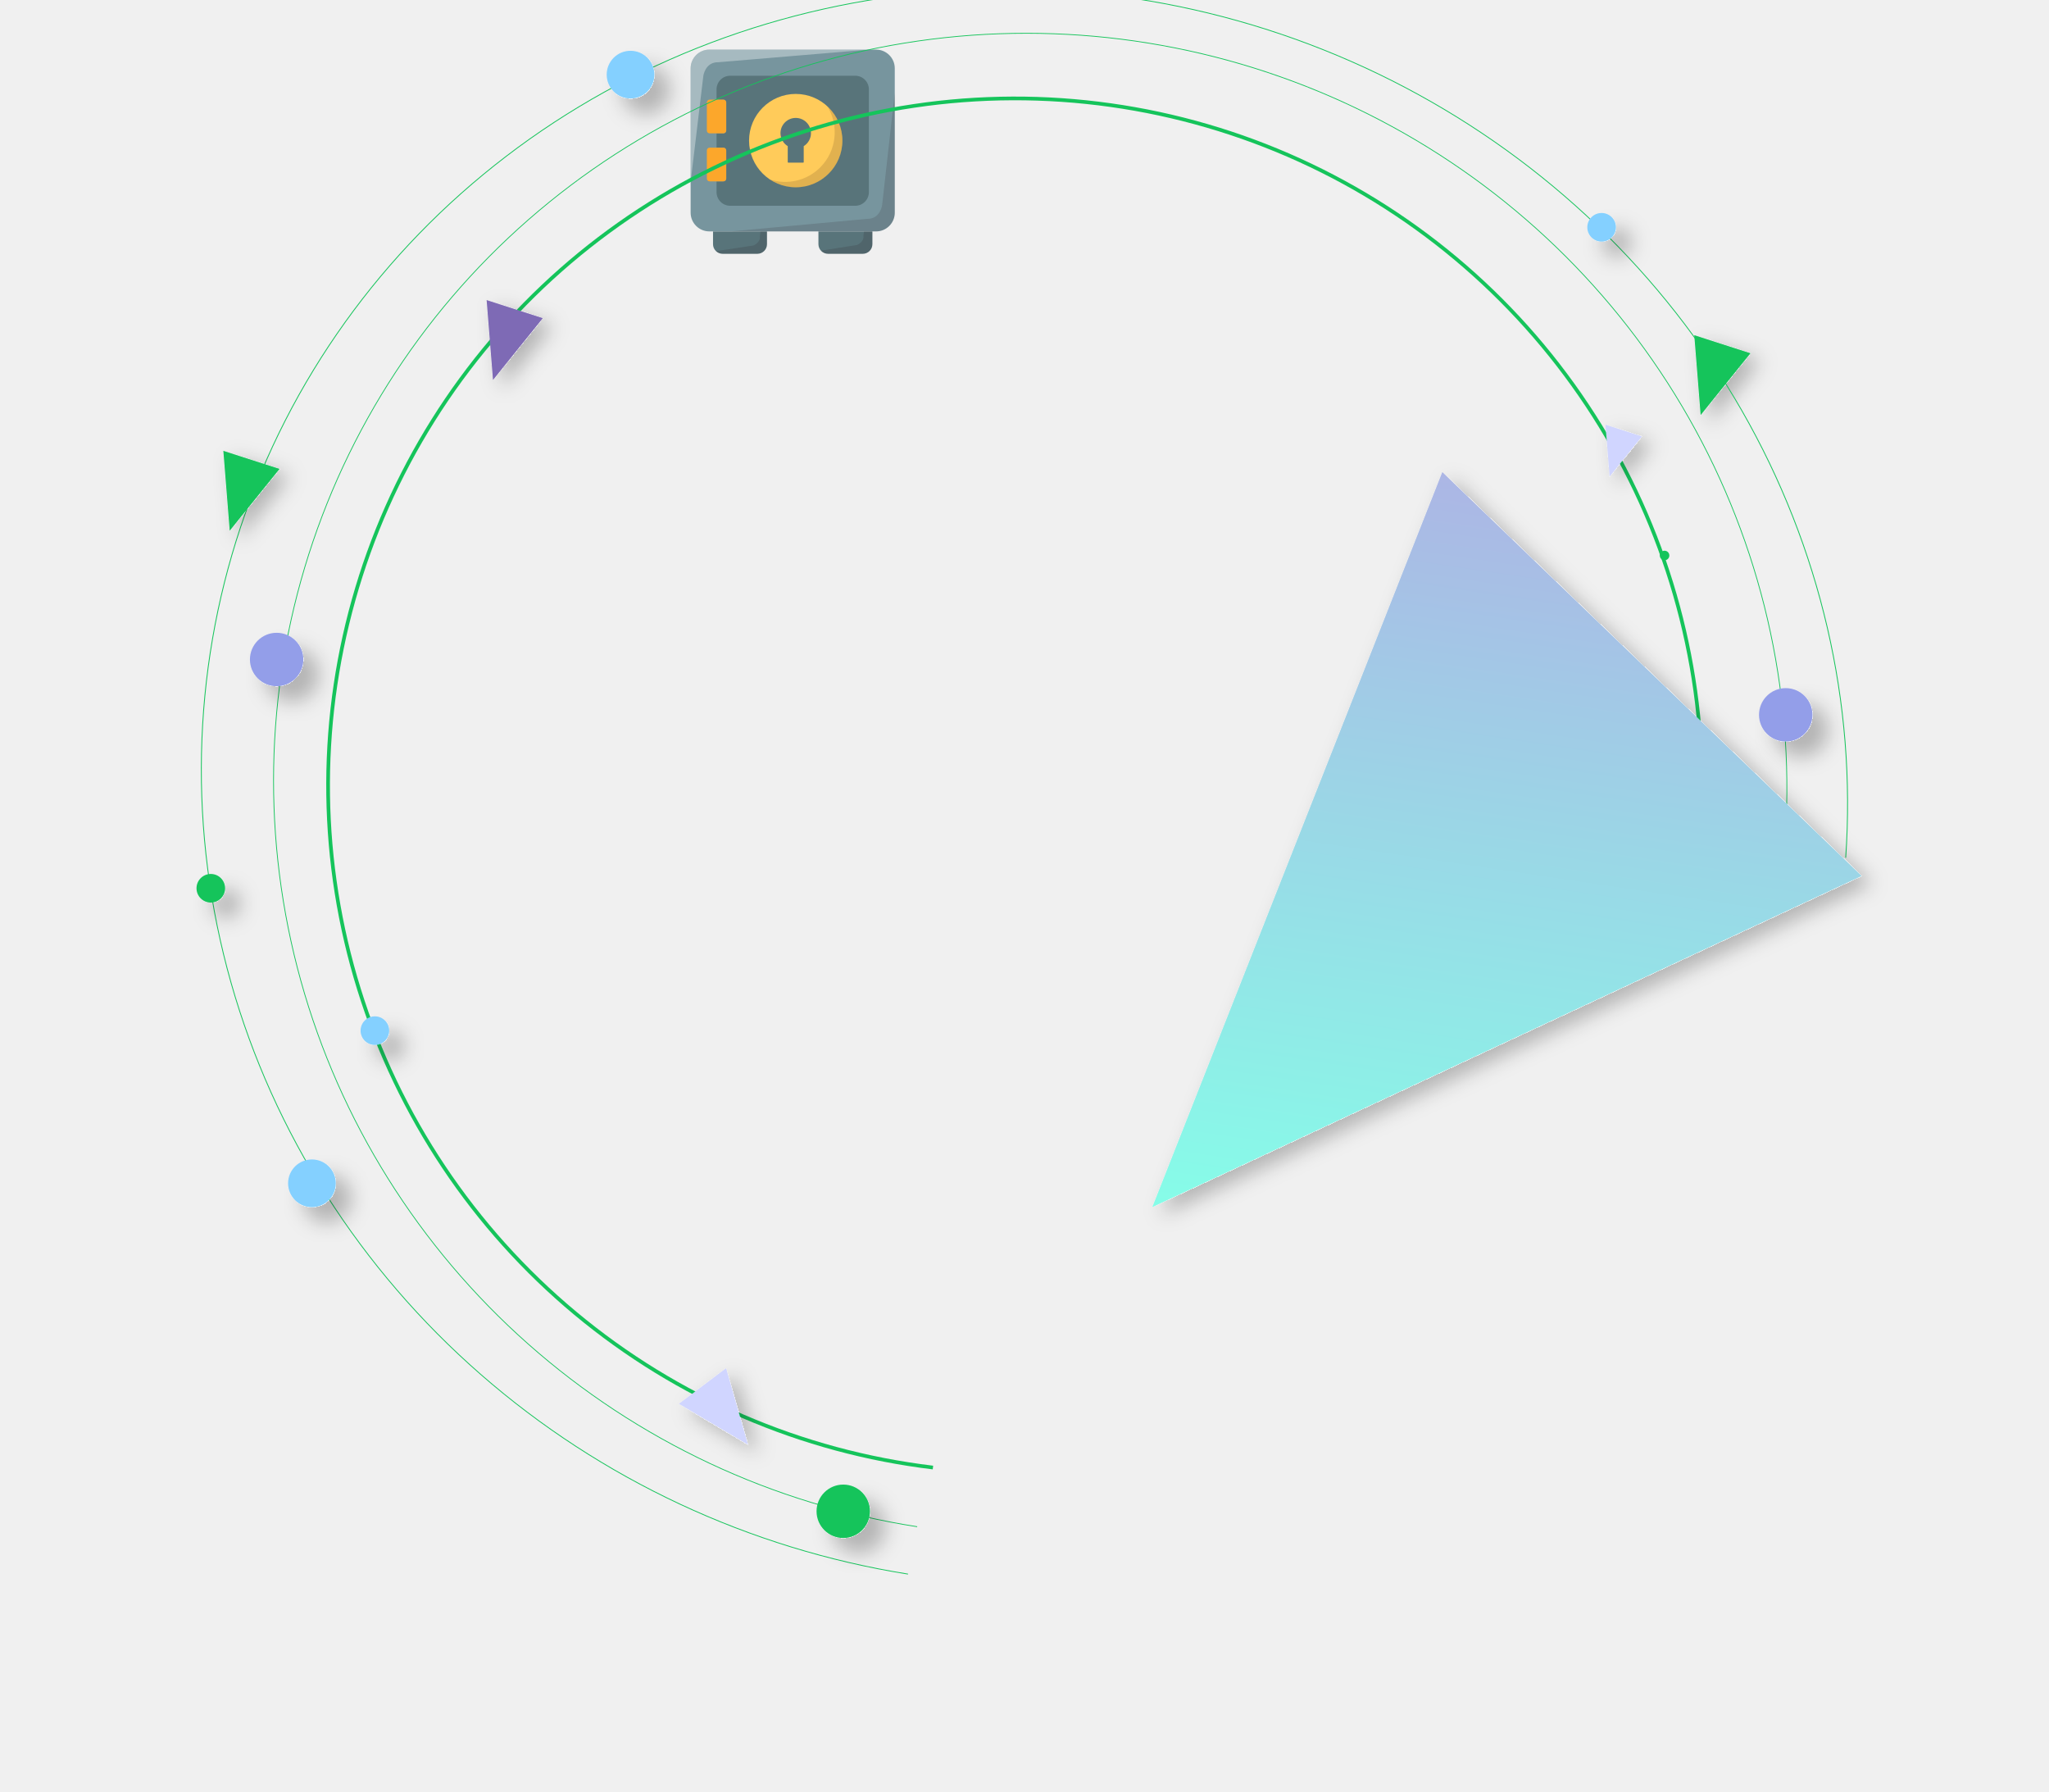
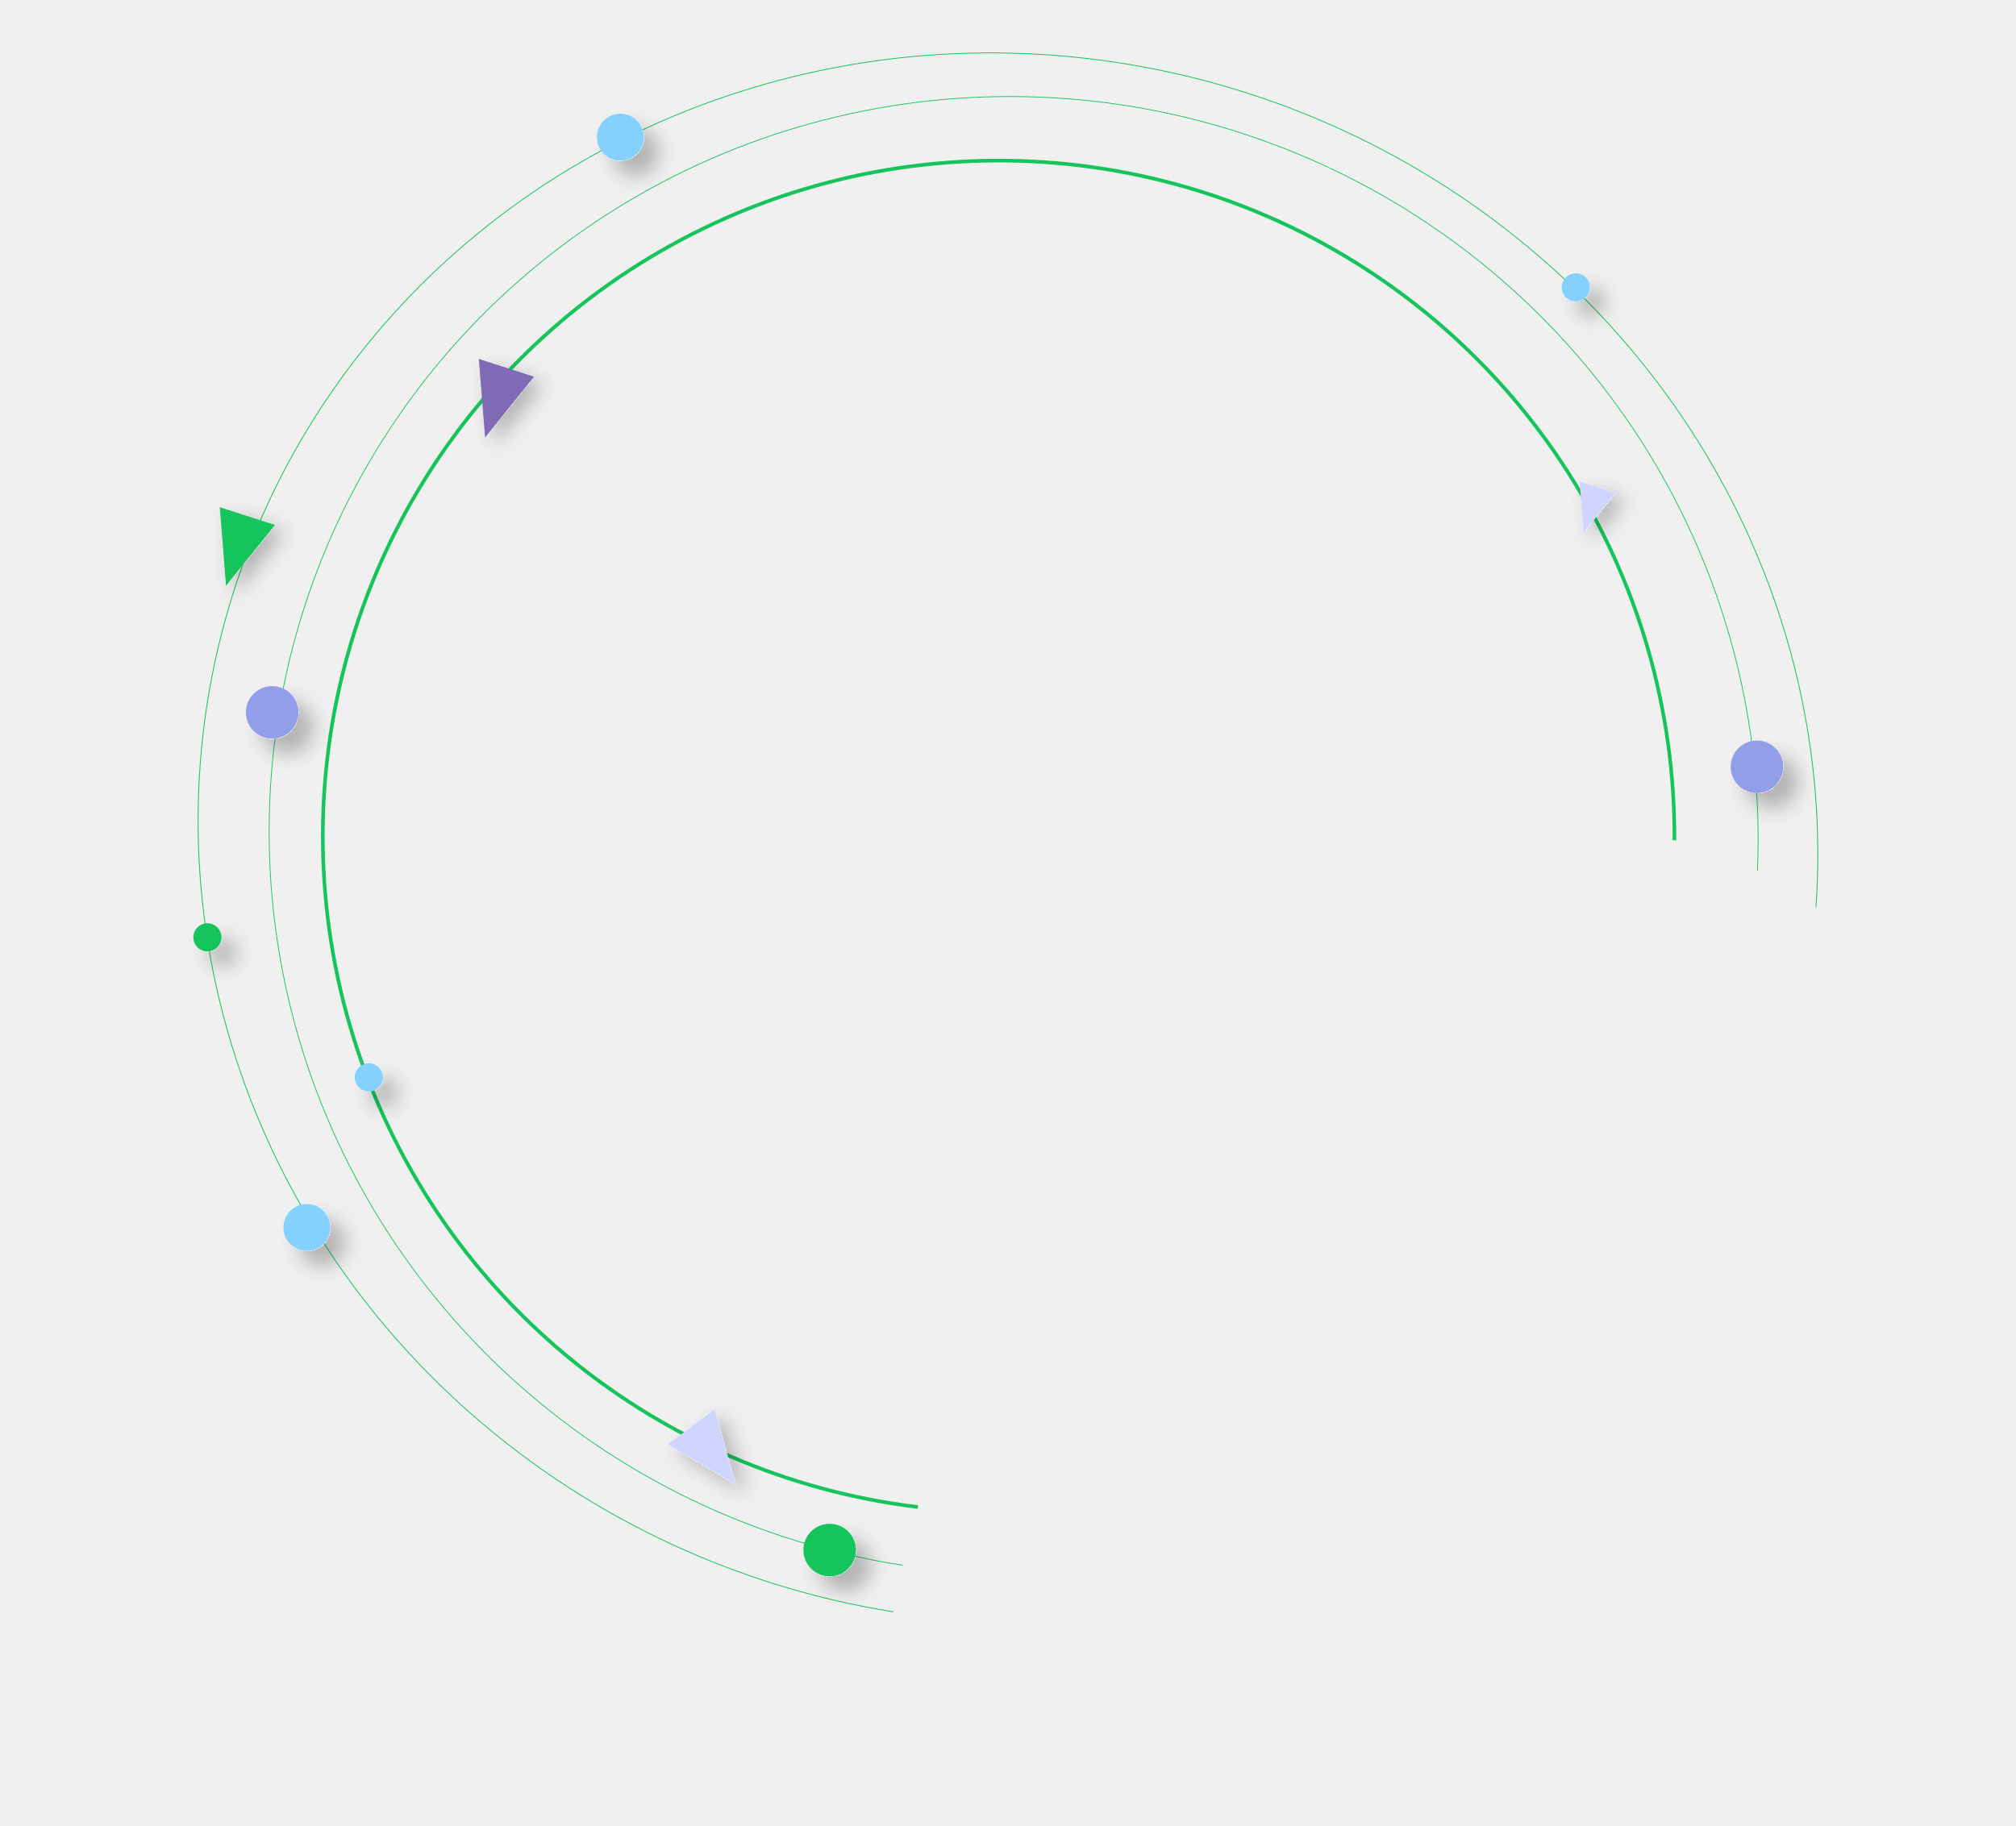
- <svg xmlns="http://www.w3.org/2000/svg" width="1074" height="939" viewBox="0 0 1074 939" fill="none">
-   <path d="M402.013 121.264V127.968C402.013 130.743 399.754 133 396.981 133H378.767C375.992 133 373.735 130.743 373.735 127.968V121.264H402.013Z" fill="#58747A" />
-   <path d="M457.265 121.264V127.968C457.265 130.743 455.008 133 452.233 133H434.019C431.246 133 428.987 130.743 428.987 127.968V121.264H457.265Z" fill="#58747A" />
-   <path opacity="0.13" d="M402.013 121.264V127.968C402.013 130.743 399.754 133 396.981 133H378.767C377.422 133 376.201 132.47 375.298 131.61L394.995 128.635C394.995 128.635 398.591 127.03 398.276 124.202L398.581 121.264H402.013Z" fill="#160204" />
-   <path opacity="0.13" d="M457.263 121.264V127.968C457.263 130.743 455.006 133 452.231 133H434.017C432.55 133 431.226 132.367 430.304 131.361L449.283 128.37C449.283 128.37 452.88 126.765 452.565 123.937L452.843 121.264H457.263Z" fill="#160204" />
-   <path d="M459.201 26H371.8C366.396 26 362 30.396 362 35.8V111.465C362 116.869 366.396 121.265 371.8 121.265H459.201C464.604 121.265 469 116.869 469 111.465V35.8C469 30.396 464.604 26 459.201 26Z" fill="#77959E" />
-   <path d="M455.434 46.846V100.685C455.434 104.626 452.227 107.836 448.283 107.836H382.733C378.792 107.836 375.582 104.626 375.582 100.685V95.044H379.205C380.01 95.044 380.662 94.39 380.662 93.588V78.841C380.662 78.035 380.01 77.384 379.205 77.384H375.582V69.883H379.205C380.01 69.883 380.662 69.229 380.662 68.427V53.68C380.662 52.874 380.01 52.223 379.205 52.223H375.582V46.846C375.582 42.903 378.792 39.696 382.733 39.696H448.283C452.227 39.696 455.434 42.903 455.434 46.846Z" fill="#58747A" />
-   <path d="M417.088 49.221C403.598 49.221 392.623 60.196 392.623 73.686C392.623 87.177 403.598 98.153 417.088 98.153C430.579 98.153 441.554 87.177 441.554 73.686C441.554 60.196 430.579 49.221 417.088 49.221ZM421.276 76.588V84.966C421.23 85.231 421.011 85.231 421.011 85.231H413.167C413.02 85.231 412.902 85.112 412.902 84.966V76.588C410.553 75.139 409.1 72.547 409.1 69.786C409.1 65.381 412.684 61.797 417.089 61.797C421.494 61.797 425.077 65.381 425.077 69.786C425.077 72.547 423.624 75.139 421.276 76.588Z" fill="#FFCB5A" />
-   <path d="M379.205 52.222H371.959C371.155 52.222 370.502 52.874 370.502 53.679V68.425C370.502 69.23 371.155 69.882 371.959 69.882H379.205C380.009 69.882 380.662 69.23 380.662 68.425V53.679C380.662 52.874 380.01 52.222 379.205 52.222Z" fill="#FCA72B" />
-   <path d="M379.206 77.383H371.96C371.155 77.383 370.503 78.035 370.503 78.84V93.586C370.503 94.391 371.155 95.043 371.96 95.043H379.205C380.01 95.043 380.662 94.391 380.662 93.586V78.84C380.662 78.035 380.01 77.383 379.206 77.383Z" fill="#FCA72B" />
-   <path opacity="0.35" d="M455.448 26L376.554 32.608C369.522 32.452 368.642 39.894 368.642 39.894L362 95.396V35.8C362 30.396 366.397 26 371.8 26H455.448Z" fill="white" />
-   <path opacity="0.13" d="M469.002 48.565V111.465C469.002 116.868 464.605 121.264 459.202 121.264H383.362L454.485 114.699C461.514 114.852 462.393 107.413 462.393 107.413L469.002 48.565Z" fill="#160204" />
-   <path opacity="0.13" d="M441.555 73.687C441.555 87.178 430.582 98.153 417.09 98.153C412.122 98.153 407.497 96.665 403.633 94.109C412.601 96.959 422.824 94.835 429.925 87.734C438.596 79.063 439.849 65.738 433.683 55.724C438.522 60.198 441.555 66.594 441.555 73.687Z" fill="#160204" />
-   <g filter="url(#filter0_d_60_57)">
-     <path d="M888.064 175.643L917.547 185.122L891.404 217.537L888.064 175.643Z" fill="#15C45B" />
+ <svg xmlns="http://www.w3.org/2000/svg" width="1074" height="973" viewBox="0 0 1074 973" fill="none">
+   <path d="M488.897 804.029C419.744 795.713 354.473 767.569 300.955 722.991C247.438 678.413 207.959 619.305 187.279 552.794C166.599 486.284 165.601 415.21 184.406 348.146C203.211 281.081 241.016 220.888 293.261 174.825C345.507 128.763 409.962 98.798 478.855 88.545C547.748 78.291 618.135 88.186 681.531 117.036C744.926 145.887 798.622 192.461 836.143 251.142C873.664 309.824 893.408 378.107 892.994 447.757L891.06 447.746C891.472 378.468 871.834 310.551 834.514 252.184C797.194 193.817 743.786 147.492 680.73 118.796C617.674 90.1 547.663 80.258 479.14 90.457C410.616 100.656 346.506 130.46 294.54 176.276C242.574 222.091 204.972 281.962 186.268 348.668C167.563 415.373 168.556 486.066 189.125 552.22C209.694 618.375 248.962 677.166 302.193 721.505C355.424 765.844 420.345 793.838 489.128 802.109L488.897 804.029Z" fill="#15C45B" />
+   <path d="M480.71 834.277C404.894 822.523 334.021 789.235 276.662 738.439C219.302 687.643 177.912 621.515 157.498 548.051C137.084 474.587 138.52 396.934 161.632 324.482C184.744 252.031 228.542 187.884 287.73 139.8C346.918 91.715 418.961 61.752 495.146 53.535C571.331 45.317 648.396 59.196 717.02 93.494C785.645 127.791 842.89 181.039 881.833 246.796C920.776 312.554 939.75 388.005 936.458 464.026L936.046 464.007C939.333 388.065 920.38 312.692 881.477 247.003C842.574 181.314 785.389 128.122 716.836 93.86C648.283 59.598 571.298 45.733 495.193 53.942C419.087 62.152 347.119 92.083 287.993 140.118C228.866 188.152 185.114 252.232 162.026 324.608C138.938 396.984 137.504 474.556 157.897 547.943C178.289 621.331 219.636 687.391 276.936 738.134C334.236 788.877 405.035 822.13 480.772 833.872L480.71 834.277Z" fill="#15C45B" />
+   <path d="M475.903 859.116C392.74 845.872 314.851 809.474 251.787 754.387C188.723 699.299 143.224 627.915 120.868 548.987C98.512 470.058 100.271 387.015 125.929 310.039C151.587 233.063 200.029 165.499 265.316 115.631C330.603 65.763 409.898 35.757 493.479 29.293C577.06 22.829 661.294 40.188 735.855 79.24C810.416 118.293 872.063 177.343 913.238 249.15C954.413 320.957 973.326 402.401 967.66 483.497L967.211 483.458C972.872 402.447 953.978 321.088 912.846 249.355C871.714 177.623 810.131 118.634 735.648 79.622C661.165 40.61 577.018 23.27 493.524 29.727C410.03 36.185 330.818 66.159 265.599 115.975C200.38 165.792 151.988 233.285 126.357 310.181C100.726 387.077 98.969 470.033 121.301 548.88C143.634 627.726 189.086 699.036 252.084 754.066C315.083 809.096 392.89 845.456 475.967 858.687L475.903 859.116Z" fill="#15C45B" />
+   <g filter="url(#filter0_d_65_3)">
+     <path d="M255.065 191.254L284.547 200.734L258.404 233.148L255.065 191.254Z" fill="#7E6AB5" />
  </g>
-   <circle cx="872.5" cy="291.111" r="2.5" fill="#15C45B" />
-   <path d="M488.897 770.029C419.744 761.713 354.473 733.569 300.955 688.991C247.438 644.413 207.959 585.305 187.279 518.794C166.599 452.284 165.601 381.21 184.406 314.146C203.211 247.081 241.016 186.888 293.261 140.826C345.507 94.763 409.962 64.798 478.855 54.545C547.748 44.291 618.135 54.186 681.531 83.036C744.926 111.887 798.622 158.461 836.143 217.142C873.664 275.824 893.408 344.107 892.994 413.757L891.06 413.746C891.472 344.468 871.834 276.551 834.514 218.184C797.194 159.817 743.786 113.492 680.73 84.796C617.674 56.1 547.663 46.258 479.14 56.457C410.616 66.656 346.506 96.46 294.54 142.276C242.574 188.091 204.972 247.962 186.268 314.668C167.563 381.373 168.556 452.066 189.125 518.22C209.694 584.375 248.962 643.166 302.193 687.505C355.424 731.844 420.345 759.838 489.128 768.109L488.897 770.029Z" fill="#15C45B" />
-   <path d="M480.71 800.277C404.894 788.523 334.021 755.235 276.662 704.439C219.302 653.643 177.912 587.515 157.498 514.051C137.084 440.587 138.52 362.934 161.632 290.482C184.744 218.031 228.542 153.884 287.73 105.8C346.918 57.715 418.961 27.753 495.146 19.535C571.331 11.317 648.396 25.196 717.02 59.494C785.645 93.791 842.89 147.039 881.833 212.796C920.776 278.554 939.75 354.005 936.458 430.026L936.046 430.007C939.333 354.065 920.38 278.692 881.477 213.003C842.574 147.314 785.389 94.122 716.836 59.86C648.283 25.598 571.298 11.733 495.193 19.942C419.087 28.152 347.119 58.083 287.993 106.118C228.866 154.152 185.114 218.232 162.026 290.608C138.938 362.984 137.504 440.556 157.897 513.943C178.289 587.331 219.636 653.391 276.936 704.134C334.236 754.877 405.035 788.13 480.772 799.872L480.71 800.277Z" fill="#15C45B" />
-   <path d="M475.903 825.116C392.74 811.872 314.851 775.474 251.787 720.387C188.723 665.299 143.224 593.915 120.868 514.987C98.512 436.058 100.271 353.015 125.929 276.039C151.587 199.063 200.029 131.499 265.316 81.631C330.603 31.763 409.898 1.757 493.479 -4.707C577.06 -11.171 661.294 6.187 735.855 45.24C810.416 84.293 872.063 143.343 913.238 215.15C954.413 286.957 973.326 368.401 967.66 449.497L967.211 449.458C972.872 368.447 953.978 287.088 912.846 215.355C871.714 143.623 810.131 84.634 735.648 45.622C661.165 6.61 577.018 -10.73 493.524 -4.273C410.03 2.185 330.818 32.159 265.599 81.975C200.38 131.792 151.988 199.285 126.357 276.181C100.726 353.077 98.969 436.033 121.301 514.88C143.634 593.726 189.086 665.036 252.084 720.066C315.083 775.096 392.89 811.456 475.967 824.687L475.903 825.116Z" fill="#15C45B" />
-   <g filter="url(#filter1_d_60_57)">
-     <path d="M756.001 247.39L975.799 459.03L604 632.563L756.001 247.39Z" fill="url(#paint0_linear_60_57)" />
+   <g filter="url(#filter1_d_65_3)">
+     <path d="M117.065 270.254L146.548 279.734L120.405 312.148L117.065 270.254Z" fill="#15C45B" />
  </g>
-   <g filter="url(#filter2_d_60_57)">
-     <path d="M255.065 157.254L284.547 166.734L258.404 199.148L255.065 157.254Z" fill="#7E6AB5" />
+   <g filter="url(#filter2_d_65_3)">
+     <path d="M841.527 256.564L860.631 262.706L843.691 283.71L841.527 256.564Z" fill="#D0D5FF" />
  </g>
-   <g filter="url(#filter3_d_60_57)">
-     <path d="M117.065 236.254L146.548 245.734L120.405 278.148L117.065 236.254Z" fill="#15C45B" />
+   <g filter="url(#filter3_d_65_3)">
+     <path d="M355.861 769.667L380.584 751.016L392.04 791.053L355.861 769.667Z" fill="#D0D5FF" />
  </g>
-   <g filter="url(#filter4_d_60_57)">
-     <path d="M841.527 222.564L860.631 228.706L843.691 249.71L841.527 222.564Z" fill="#D0D5FF" />
+   <g filter="url(#filter4_d_65_3)">
+     <circle cx="145" cy="379.611" r="14" fill="#939EE9" />
  </g>
-   <g filter="url(#filter5_d_60_57)">
-     <path d="M355.861 735.667L380.584 717.016L392.04 757.053L355.861 735.667Z" fill="#D0D5FF" />
+   <g filter="url(#filter5_d_65_3)">
+     <circle cx="442" cy="826" r="14" fill="#15C45B" />
  </g>
-   <g filter="url(#filter6_d_60_57)">
-     <circle cx="145" cy="345.611" r="14" fill="#939EE9" />
+   <g filter="url(#filter6_d_65_3)">
+     <circle cx="936" cy="408.611" r="14" fill="#939EE9" />
  </g>
-   <g filter="url(#filter7_d_60_57)">
-     <circle cx="442" cy="792" r="14" fill="#15C45B" />
+   <g filter="url(#filter7_d_65_3)">
+     <circle cx="839.5" cy="153.111" r="7.5" fill="#84D0FF" />
  </g>
-   <g filter="url(#filter8_d_60_57)">
-     <circle cx="936" cy="374.611" r="14" fill="#939EE9" />
+   <g filter="url(#filter8_d_65_3)">
+     <circle cx="196.5" cy="574.111" r="7.5" fill="#84D0FF" />
  </g>
-   <g filter="url(#filter9_d_60_57)">
-     <circle cx="839.5" cy="119.111" r="7.5" fill="#84D0FF" />
+   <g filter="url(#filter9_d_65_3)">
+     <circle cx="110.5" cy="499.5" r="7.5" fill="#15C45B" />
  </g>
-   <g filter="url(#filter10_d_60_57)">
-     <circle cx="196.5" cy="540.111" r="7.5" fill="#84D0FF" />
+   <g filter="url(#filter10_d_65_3)">
+     <circle cx="163.5" cy="654.111" r="12.5" fill="#84D0FF" />
  </g>
-   <g filter="url(#filter11_d_60_57)">
-     <circle cx="110.5" cy="465.5" r="7.5" fill="#15C45B" />
-   </g>
-   <g filter="url(#filter12_d_60_57)">
-     <circle cx="163.5" cy="620.111" r="12.5" fill="#84D0FF" />
-   </g>
-   <g filter="url(#filter13_d_60_57)">
-     <circle cx="330.5" cy="39.111" r="12.5" fill="#84D0FF" />
+   <g filter="url(#filter11_d_65_3)">
+     <circle cx="330.5" cy="73.111" r="12.5" fill="#84D0FF" />
  </g>
  <defs>
-     <filter id="filter0_d_60_57" x="883.064" y="169.643" width="49.482" height="61.894" filterUnits="userSpaceOnUse" color-interpolation-filters="sRGB">
+     <filter id="filter0_d_65_3" x="250.065" y="185.254" width="49.482" height="61.894" filterUnits="userSpaceOnUse" color-interpolation-filters="sRGB">
      <feFlood flood-opacity="0" result="BackgroundImageFix" />
      <feColorMatrix in="SourceAlpha" type="matrix" values="0 0 0 0 0 0 0 0 0 0 0 0 0 0 0 0 0 0 127 0" result="hardAlpha" />
      <feOffset dx="5" dy="4" />
      <feGaussianBlur stdDeviation="5" />
      <feComposite in2="hardAlpha" operator="out" />
      <feColorMatrix type="matrix" values="0 0 0 0 0 0 0 0 0 0 0 0 0 0 0 0 0 0 0.25 0" />
-       <feBlend mode="normal" in2="BackgroundImageFix" result="effect1_dropShadow_60_57" />
-       <feBlend mode="normal" in="SourceGraphic" in2="effect1_dropShadow_60_57" result="shape" />
+       <feBlend mode="normal" in2="BackgroundImageFix" result="effect1_dropShadow_65_3" />
+       <feBlend mode="normal" in="SourceGraphic" in2="effect1_dropShadow_65_3" result="shape" />
    </filter>
-     <filter id="filter1_d_60_57" x="599" y="241.39" width="391.799" height="405.172" filterUnits="userSpaceOnUse" color-interpolation-filters="sRGB">
+     <filter id="filter1_d_65_3" x="112.065" y="264.254" width="49.482" height="61.894" filterUnits="userSpaceOnUse" color-interpolation-filters="sRGB">
      <feFlood flood-opacity="0" result="BackgroundImageFix" />
      <feColorMatrix in="SourceAlpha" type="matrix" values="0 0 0 0 0 0 0 0 0 0 0 0 0 0 0 0 0 0 127 0" result="hardAlpha" />
      <feOffset dx="5" dy="4" />
      <feGaussianBlur stdDeviation="5" />
      <feComposite in2="hardAlpha" operator="out" />
      <feColorMatrix type="matrix" values="0 0 0 0 0 0 0 0 0 0 0 0 0 0 0 0 0 0 0.25 0" />
-       <feBlend mode="normal" in2="BackgroundImageFix" result="effect1_dropShadow_60_57" />
-       <feBlend mode="normal" in="SourceGraphic" in2="effect1_dropShadow_60_57" result="shape" />
+       <feBlend mode="normal" in2="BackgroundImageFix" result="effect1_dropShadow_65_3" />
+       <feBlend mode="normal" in="SourceGraphic" in2="effect1_dropShadow_65_3" result="shape" />
    </filter>
-     <filter id="filter2_d_60_57" x="250.065" y="151.254" width="49.482" height="61.894" filterUnits="userSpaceOnUse" color-interpolation-filters="sRGB">
+     <filter id="filter2_d_65_3" x="836.527" y="250.564" width="39.103" height="47.146" filterUnits="userSpaceOnUse" color-interpolation-filters="sRGB">
      <feFlood flood-opacity="0" result="BackgroundImageFix" />
      <feColorMatrix in="SourceAlpha" type="matrix" values="0 0 0 0 0 0 0 0 0 0 0 0 0 0 0 0 0 0 127 0" result="hardAlpha" />
      <feOffset dx="5" dy="4" />
      <feGaussianBlur stdDeviation="5" />
      <feComposite in2="hardAlpha" operator="out" />
      <feColorMatrix type="matrix" values="0 0 0 0 0 0 0 0 0 0 0 0 0 0 0 0 0 0 0.25 0" />
-       <feBlend mode="normal" in2="BackgroundImageFix" result="effect1_dropShadow_60_57" />
-       <feBlend mode="normal" in="SourceGraphic" in2="effect1_dropShadow_60_57" result="shape" />
+       <feBlend mode="normal" in2="BackgroundImageFix" result="effect1_dropShadow_65_3" />
+       <feBlend mode="normal" in="SourceGraphic" in2="effect1_dropShadow_65_3" result="shape" />
    </filter>
-     <filter id="filter3_d_60_57" x="112.065" y="230.254" width="49.482" height="61.894" filterUnits="userSpaceOnUse" color-interpolation-filters="sRGB">
+     <filter id="filter3_d_65_3" x="350.861" y="745.016" width="56.179" height="60.037" filterUnits="userSpaceOnUse" color-interpolation-filters="sRGB">
      <feFlood flood-opacity="0" result="BackgroundImageFix" />
      <feColorMatrix in="SourceAlpha" type="matrix" values="0 0 0 0 0 0 0 0 0 0 0 0 0 0 0 0 0 0 127 0" result="hardAlpha" />
      <feOffset dx="5" dy="4" />
      <feGaussianBlur stdDeviation="5" />
      <feComposite in2="hardAlpha" operator="out" />
      <feColorMatrix type="matrix" values="0 0 0 0 0 0 0 0 0 0 0 0 0 0 0 0 0 0 0.25 0" />
-       <feBlend mode="normal" in2="BackgroundImageFix" result="effect1_dropShadow_60_57" />
-       <feBlend mode="normal" in="SourceGraphic" in2="effect1_dropShadow_60_57" result="shape" />
+       <feBlend mode="normal" in2="BackgroundImageFix" result="effect1_dropShadow_65_3" />
+       <feBlend mode="normal" in="SourceGraphic" in2="effect1_dropShadow_65_3" result="shape" />
    </filter>
-     <filter id="filter4_d_60_57" x="836.527" y="216.564" width="39.103" height="47.146" filterUnits="userSpaceOnUse" color-interpolation-filters="sRGB">
-       <feFlood flood-opacity="0" result="BackgroundImageFix" />
-       <feColorMatrix in="SourceAlpha" type="matrix" values="0 0 0 0 0 0 0 0 0 0 0 0 0 0 0 0 0 0 127 0" result="hardAlpha" />
-       <feOffset dx="5" dy="4" />
-       <feGaussianBlur stdDeviation="5" />
-       <feComposite in2="hardAlpha" operator="out" />
-       <feColorMatrix type="matrix" values="0 0 0 0 0 0 0 0 0 0 0 0 0 0 0 0 0 0 0.25 0" />
-       <feBlend mode="normal" in2="BackgroundImageFix" result="effect1_dropShadow_60_57" />
-       <feBlend mode="normal" in="SourceGraphic" in2="effect1_dropShadow_60_57" result="shape" />
-     </filter>
-     <filter id="filter5_d_60_57" x="350.861" y="711.016" width="56.179" height="60.037" filterUnits="userSpaceOnUse" color-interpolation-filters="sRGB">
-       <feFlood flood-opacity="0" result="BackgroundImageFix" />
-       <feColorMatrix in="SourceAlpha" type="matrix" values="0 0 0 0 0 0 0 0 0 0 0 0 0 0 0 0 0 0 127 0" result="hardAlpha" />
-       <feOffset dx="5" dy="4" />
-       <feGaussianBlur stdDeviation="5" />
-       <feComposite in2="hardAlpha" operator="out" />
-       <feColorMatrix type="matrix" values="0 0 0 0 0 0 0 0 0 0 0 0 0 0 0 0 0 0 0.25 0" />
-       <feBlend mode="normal" in2="BackgroundImageFix" result="effect1_dropShadow_60_57" />
-       <feBlend mode="normal" in="SourceGraphic" in2="effect1_dropShadow_60_57" result="shape" />
-     </filter>
-     <filter id="filter6_d_60_57" x="129" y="329.611" width="48" height="48" filterUnits="userSpaceOnUse" color-interpolation-filters="sRGB">
+     <filter id="filter4_d_65_3" x="129" y="363.611" width="48" height="48" filterUnits="userSpaceOnUse" color-interpolation-filters="sRGB">
      <feFlood flood-opacity="0" result="BackgroundImageFix" />
      <feColorMatrix in="SourceAlpha" type="matrix" values="0 0 0 0 0 0 0 0 0 0 0 0 0 0 0 0 0 0 127 0" result="hardAlpha" />
      <feOffset dx="8" dy="8" />
      <feGaussianBlur stdDeviation="5" />
      <feComposite in2="hardAlpha" operator="out" />
      <feColorMatrix type="matrix" values="0 0 0 0 0 0 0 0 0 0 0 0 0 0 0 0 0 0 0.25 0" />
-       <feBlend mode="normal" in2="BackgroundImageFix" result="effect1_dropShadow_60_57" />
-       <feBlend mode="normal" in="SourceGraphic" in2="effect1_dropShadow_60_57" result="shape" />
+       <feBlend mode="normal" in2="BackgroundImageFix" result="effect1_dropShadow_65_3" />
+       <feBlend mode="normal" in="SourceGraphic" in2="effect1_dropShadow_65_3" result="shape" />
    </filter>
-     <filter id="filter7_d_60_57" x="426" y="776" width="48" height="48" filterUnits="userSpaceOnUse" color-interpolation-filters="sRGB">
+     <filter id="filter5_d_65_3" x="426" y="810" width="48" height="48" filterUnits="userSpaceOnUse" color-interpolation-filters="sRGB">
      <feFlood flood-opacity="0" result="BackgroundImageFix" />
      <feColorMatrix in="SourceAlpha" type="matrix" values="0 0 0 0 0 0 0 0 0 0 0 0 0 0 0 0 0 0 127 0" result="hardAlpha" />
      <feOffset dx="8" dy="8" />
      <feGaussianBlur stdDeviation="5" />
      <feComposite in2="hardAlpha" operator="out" />
      <feColorMatrix type="matrix" values="0 0 0 0 0 0 0 0 0 0 0 0 0 0 0 0 0 0 0.25 0" />
-       <feBlend mode="normal" in2="BackgroundImageFix" result="effect1_dropShadow_60_57" />
-       <feBlend mode="normal" in="SourceGraphic" in2="effect1_dropShadow_60_57" result="shape" />
+       <feBlend mode="normal" in2="BackgroundImageFix" result="effect1_dropShadow_65_3" />
+       <feBlend mode="normal" in="SourceGraphic" in2="effect1_dropShadow_65_3" result="shape" />
    </filter>
-     <filter id="filter8_d_60_57" x="920" y="358.611" width="48" height="48" filterUnits="userSpaceOnUse" color-interpolation-filters="sRGB">
+     <filter id="filter6_d_65_3" x="920" y="392.611" width="48" height="48" filterUnits="userSpaceOnUse" color-interpolation-filters="sRGB">
      <feFlood flood-opacity="0" result="BackgroundImageFix" />
      <feColorMatrix in="SourceAlpha" type="matrix" values="0 0 0 0 0 0 0 0 0 0 0 0 0 0 0 0 0 0 127 0" result="hardAlpha" />
      <feOffset dx="8" dy="8" />
      <feGaussianBlur stdDeviation="5" />
      <feComposite in2="hardAlpha" operator="out" />
      <feColorMatrix type="matrix" values="0 0 0 0 0 0 0 0 0 0 0 0 0 0 0 0 0 0 0.25 0" />
-       <feBlend mode="normal" in2="BackgroundImageFix" result="effect1_dropShadow_60_57" />
-       <feBlend mode="normal" in="SourceGraphic" in2="effect1_dropShadow_60_57" result="shape" />
+       <feBlend mode="normal" in2="BackgroundImageFix" result="effect1_dropShadow_65_3" />
+       <feBlend mode="normal" in="SourceGraphic" in2="effect1_dropShadow_65_3" result="shape" />
    </filter>
-     <filter id="filter9_d_60_57" x="830" y="109.611" width="35" height="35" filterUnits="userSpaceOnUse" color-interpolation-filters="sRGB">
+     <filter id="filter7_d_65_3" x="830" y="143.611" width="35" height="35" filterUnits="userSpaceOnUse" color-interpolation-filters="sRGB">
      <feFlood flood-opacity="0" result="BackgroundImageFix" />
      <feColorMatrix in="SourceAlpha" type="matrix" values="0 0 0 0 0 0 0 0 0 0 0 0 0 0 0 0 0 0 127 0" result="hardAlpha" />
      <feOffset dx="8" dy="8" />
      <feGaussianBlur stdDeviation="5" />
      <feComposite in2="hardAlpha" operator="out" />
      <feColorMatrix type="matrix" values="0 0 0 0 0 0 0 0 0 0 0 0 0 0 0 0 0 0 0.25 0" />
-       <feBlend mode="normal" in2="BackgroundImageFix" result="effect1_dropShadow_60_57" />
-       <feBlend mode="normal" in="SourceGraphic" in2="effect1_dropShadow_60_57" result="shape" />
+       <feBlend mode="normal" in2="BackgroundImageFix" result="effect1_dropShadow_65_3" />
+       <feBlend mode="normal" in="SourceGraphic" in2="effect1_dropShadow_65_3" result="shape" />
    </filter>
-     <filter id="filter10_d_60_57" x="187" y="530.611" width="35" height="35" filterUnits="userSpaceOnUse" color-interpolation-filters="sRGB">
+     <filter id="filter8_d_65_3" x="187" y="564.611" width="35" height="35" filterUnits="userSpaceOnUse" color-interpolation-filters="sRGB">
      <feFlood flood-opacity="0" result="BackgroundImageFix" />
      <feColorMatrix in="SourceAlpha" type="matrix" values="0 0 0 0 0 0 0 0 0 0 0 0 0 0 0 0 0 0 127 0" result="hardAlpha" />
      <feOffset dx="8" dy="8" />
      <feGaussianBlur stdDeviation="5" />
      <feComposite in2="hardAlpha" operator="out" />
      <feColorMatrix type="matrix" values="0 0 0 0 0 0 0 0 0 0 0 0 0 0 0 0 0 0 0.25 0" />
-       <feBlend mode="normal" in2="BackgroundImageFix" result="effect1_dropShadow_60_57" />
-       <feBlend mode="normal" in="SourceGraphic" in2="effect1_dropShadow_60_57" result="shape" />
+       <feBlend mode="normal" in2="BackgroundImageFix" result="effect1_dropShadow_65_3" />
+       <feBlend mode="normal" in="SourceGraphic" in2="effect1_dropShadow_65_3" result="shape" />
    </filter>
-     <filter id="filter11_d_60_57" x="101" y="456" width="35" height="35" filterUnits="userSpaceOnUse" color-interpolation-filters="sRGB">
+     <filter id="filter9_d_65_3" x="101" y="490" width="35" height="35" filterUnits="userSpaceOnUse" color-interpolation-filters="sRGB">
      <feFlood flood-opacity="0" result="BackgroundImageFix" />
      <feColorMatrix in="SourceAlpha" type="matrix" values="0 0 0 0 0 0 0 0 0 0 0 0 0 0 0 0 0 0 127 0" result="hardAlpha" />
      <feOffset dx="8" dy="8" />
      <feGaussianBlur stdDeviation="5" />
      <feComposite in2="hardAlpha" operator="out" />
      <feColorMatrix type="matrix" values="0 0 0 0 0 0 0 0 0 0 0 0 0 0 0 0 0 0 0.25 0" />
-       <feBlend mode="normal" in2="BackgroundImageFix" result="effect1_dropShadow_60_57" />
-       <feBlend mode="normal" in="SourceGraphic" in2="effect1_dropShadow_60_57" result="shape" />
+       <feBlend mode="normal" in2="BackgroundImageFix" result="effect1_dropShadow_65_3" />
+       <feBlend mode="normal" in="SourceGraphic" in2="effect1_dropShadow_65_3" result="shape" />
    </filter>
-     <filter id="filter12_d_60_57" x="149" y="605.611" width="45" height="45" filterUnits="userSpaceOnUse" color-interpolation-filters="sRGB">
+     <filter id="filter10_d_65_3" x="149" y="639.611" width="45" height="45" filterUnits="userSpaceOnUse" color-interpolation-filters="sRGB">
      <feFlood flood-opacity="0" result="BackgroundImageFix" />
      <feColorMatrix in="SourceAlpha" type="matrix" values="0 0 0 0 0 0 0 0 0 0 0 0 0 0 0 0 0 0 127 0" result="hardAlpha" />
      <feOffset dx="8" dy="8" />
      <feGaussianBlur stdDeviation="5" />
      <feComposite in2="hardAlpha" operator="out" />
      <feColorMatrix type="matrix" values="0 0 0 0 0 0 0 0 0 0 0 0 0 0 0 0 0 0 0.25 0" />
-       <feBlend mode="normal" in2="BackgroundImageFix" result="effect1_dropShadow_60_57" />
-       <feBlend mode="normal" in="SourceGraphic" in2="effect1_dropShadow_60_57" result="shape" />
+       <feBlend mode="normal" in2="BackgroundImageFix" result="effect1_dropShadow_65_3" />
+       <feBlend mode="normal" in="SourceGraphic" in2="effect1_dropShadow_65_3" result="shape" />
    </filter>
-     <filter id="filter13_d_60_57" x="316" y="24.611" width="45" height="45" filterUnits="userSpaceOnUse" color-interpolation-filters="sRGB">
+     <filter id="filter11_d_65_3" x="316" y="58.611" width="45" height="45" filterUnits="userSpaceOnUse" color-interpolation-filters="sRGB">
      <feFlood flood-opacity="0" result="BackgroundImageFix" />
      <feColorMatrix in="SourceAlpha" type="matrix" values="0 0 0 0 0 0 0 0 0 0 0 0 0 0 0 0 0 0 127 0" result="hardAlpha" />
      <feOffset dx="8" dy="8" />
      <feGaussianBlur stdDeviation="5" />
      <feComposite in2="hardAlpha" operator="out" />
      <feColorMatrix type="matrix" values="0 0 0 0 0 0 0 0 0 0 0 0 0 0 0 0 0 0 0.25 0" />
-       <feBlend mode="normal" in2="BackgroundImageFix" result="effect1_dropShadow_60_57" />
-       <feBlend mode="normal" in="SourceGraphic" in2="effect1_dropShadow_60_57" result="shape" />
+       <feBlend mode="normal" in2="BackgroundImageFix" result="effect1_dropShadow_65_3" />
+       <feBlend mode="normal" in="SourceGraphic" in2="effect1_dropShadow_65_3" result="shape" />
    </filter>
-     <linearGradient id="paint0_linear_60_57" x1="832.564" y1="258.771" x2="773.263" y2="657.722" gradientUnits="userSpaceOnUse">
-       <stop stop-color="#ACB6E5" />
-       <stop offset="1" stop-color="#86FDE8" />
-     </linearGradient>
  </defs>
</svg>
